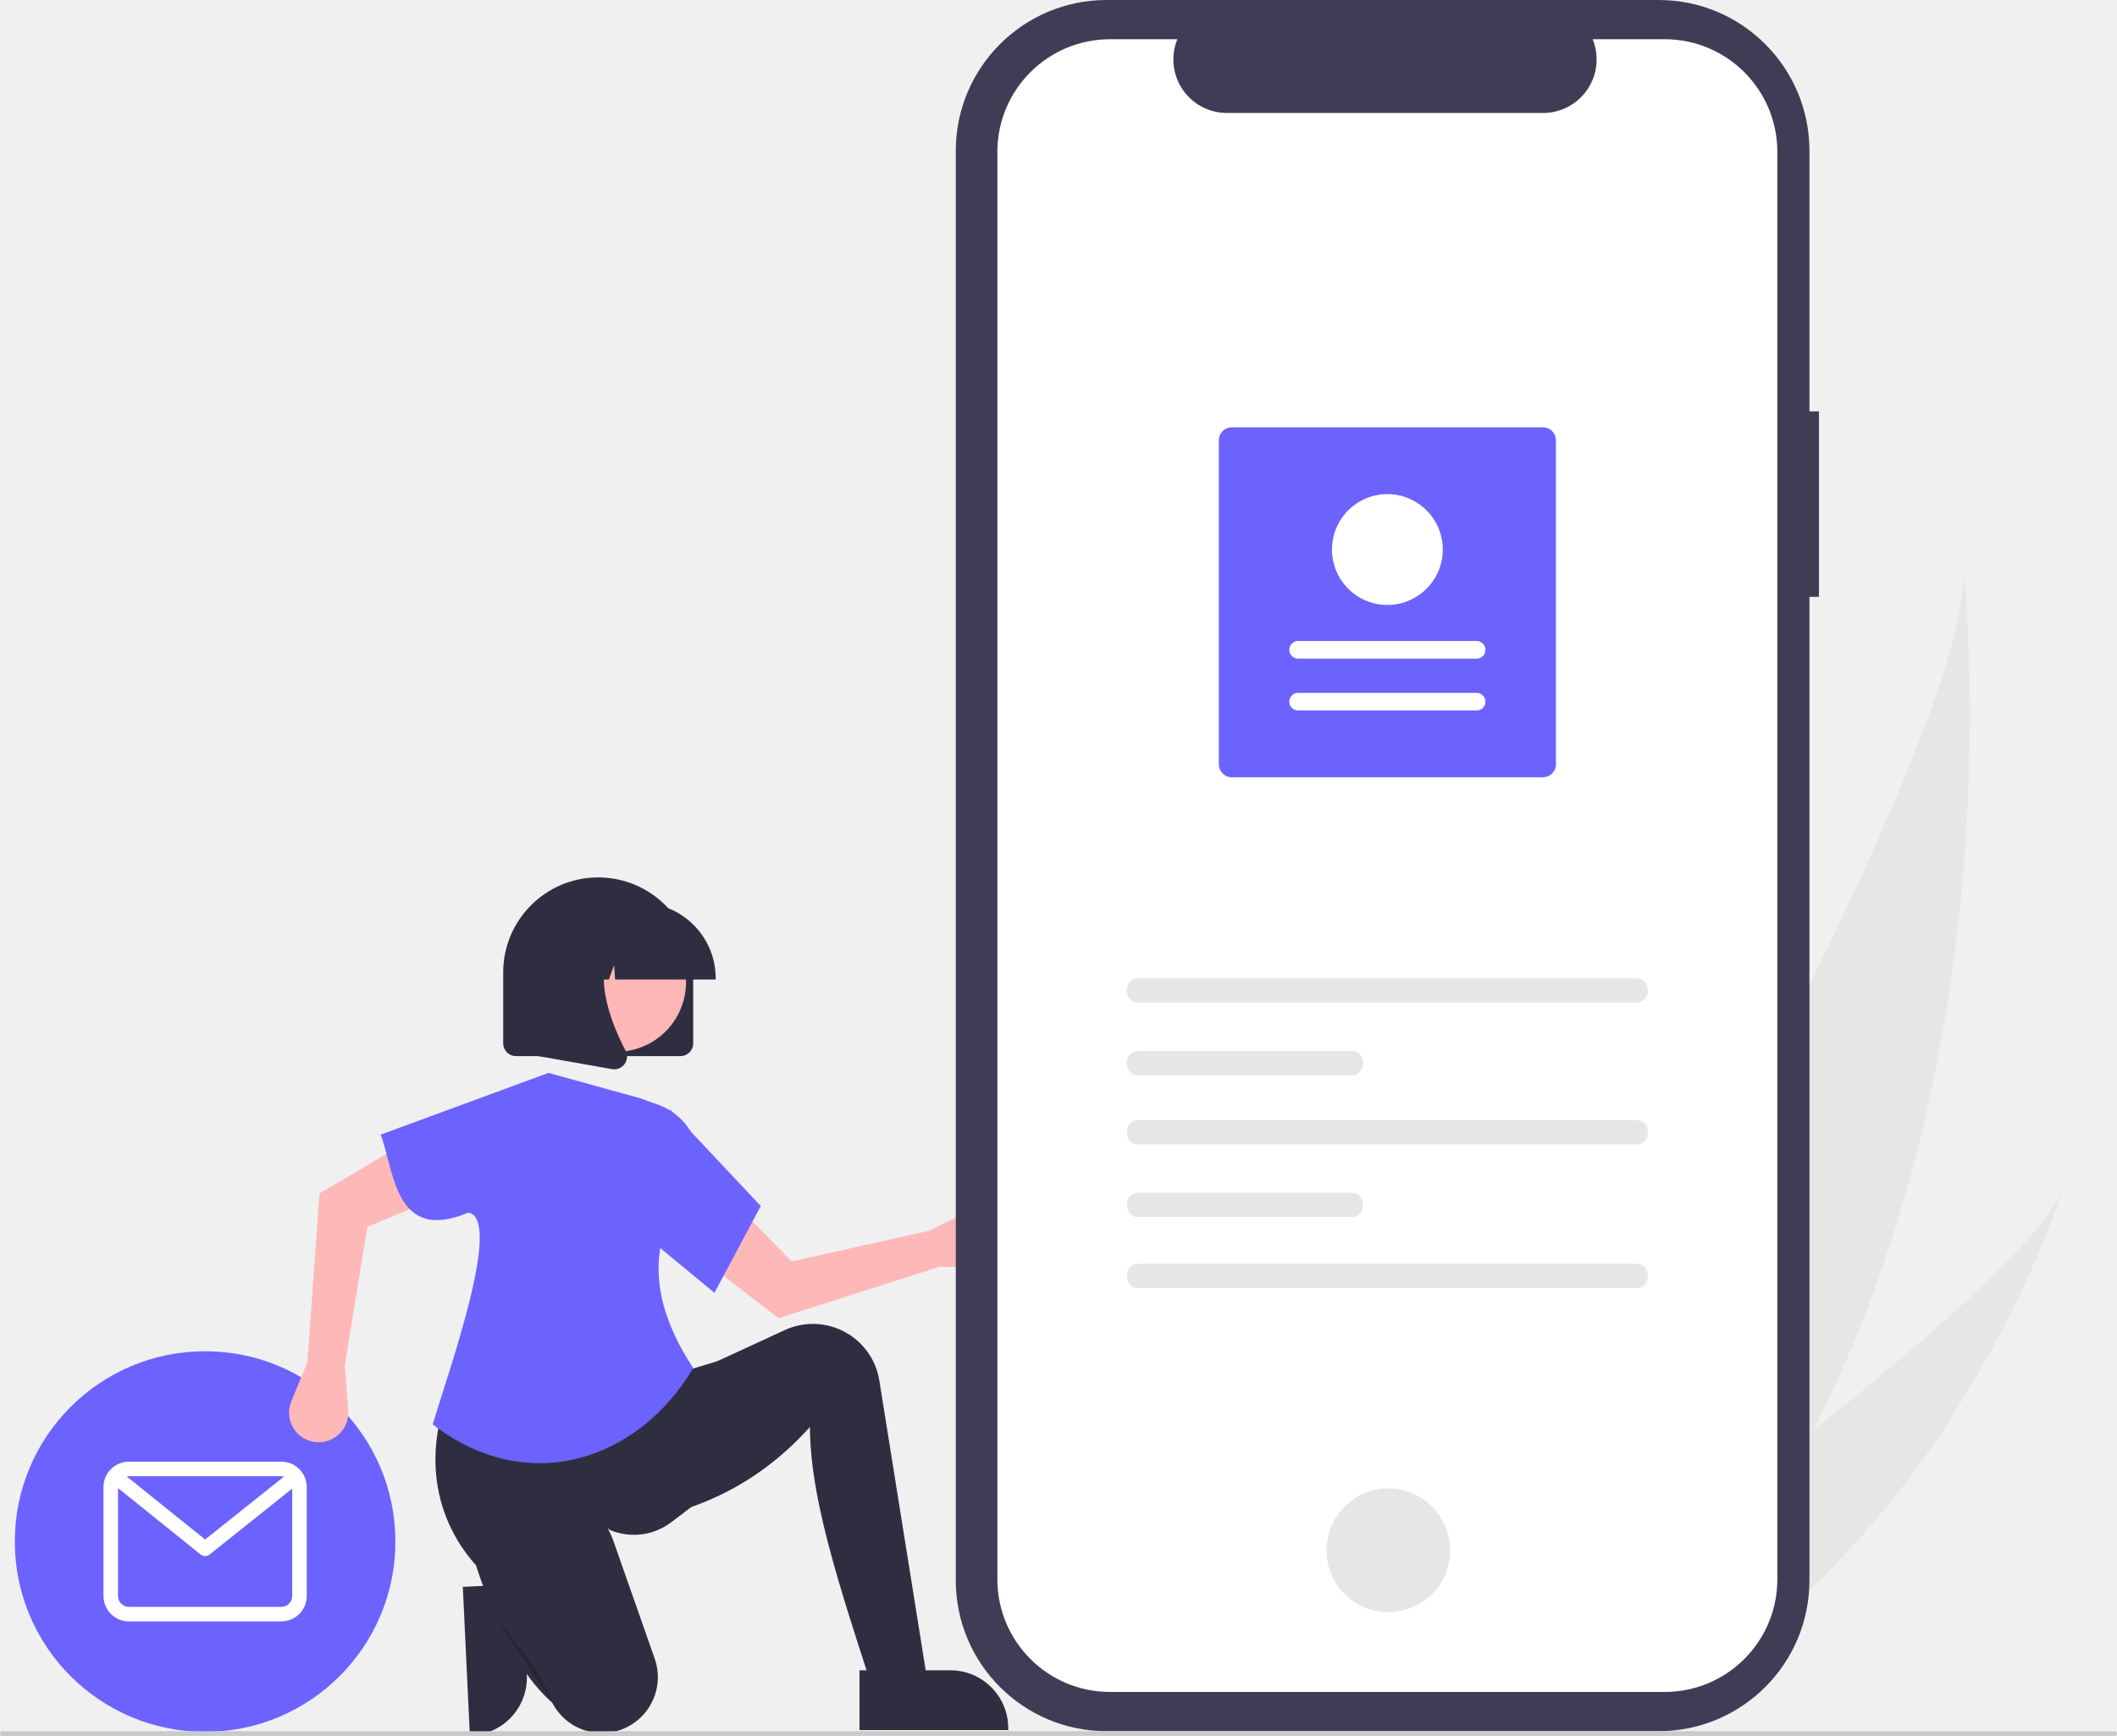
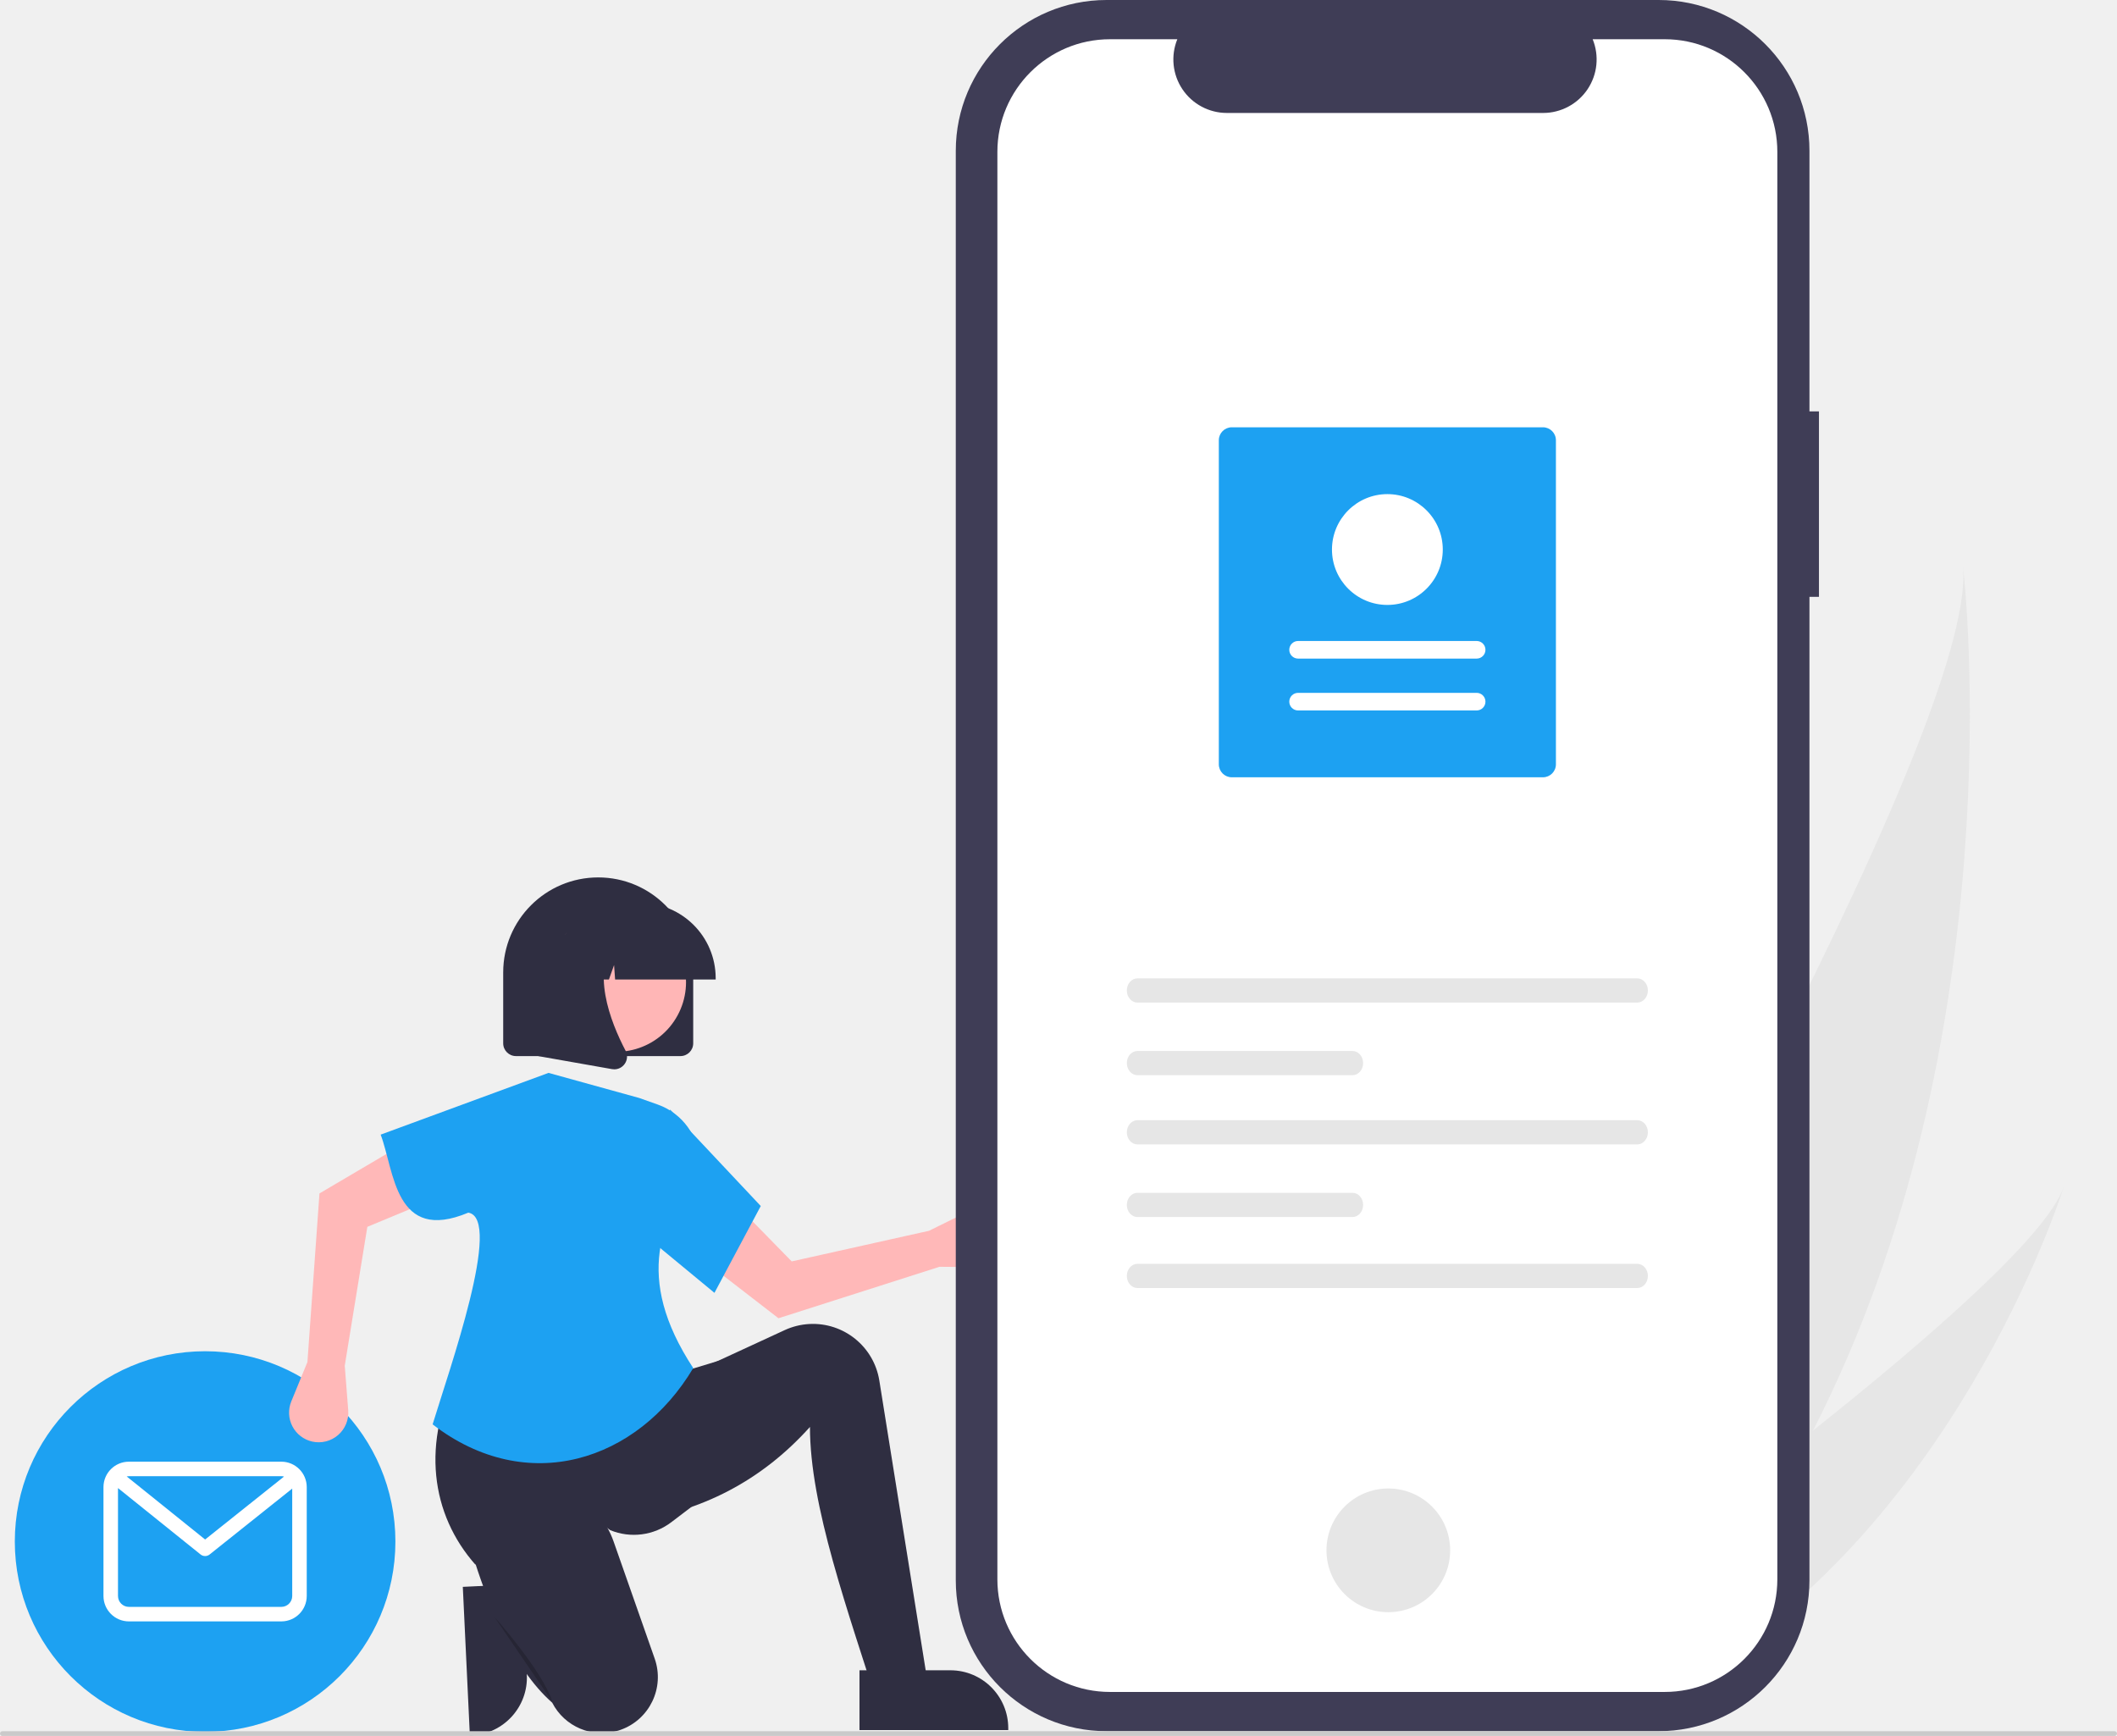
<svg xmlns="http://www.w3.org/2000/svg" id="a51d4639-2054-454d-a26d-938e218c2a6d" data-name="Layer 1" width="890" height="729.787" viewBox="0 0 890 729.787">
  <path d="M374.677,751.016l1.81,38.157 0.0.002a24.345,24.345,0,0,1-23.164,25.469l-.79.037-2.964-62.474Z" transform="translate(-155 -85.10634)" fill="#2f2e41" />
  <path d="M917.171,686.534c-18.173,35.465-41.224,69.764-70.389,100.808-.648.701-1.302,1.384-1.962,2.079l-69.101-32.713c.423-.702.886-1.491,1.385-2.353,29.683-50.787,208.865-360.591,203.203-430.758C980.966,329.384,1002.205,520.765,917.171,686.534Z" transform="translate(-155 -85.10634)" fill="#e6e6e6" />
  <path d="M860.113,793.652c-.967.55-1.959,1.088-2.957,1.608l-51.838-24.541c.725-.514,1.569-1.122,2.539-1.806,15.881-11.403,63.105-45.613,109.314-82.38,49.658-39.511,98.152-81.964,105.354-102.228C1021.062,588.952,975.611,730.202,860.113,793.652Z" transform="translate(-155 -85.10634)" fill="#e6e6e6" />
-   <circle cx="86.23" cy="648.051" r="80" fill="#6c63ff" />
+   <circle cx="86.23" cy="648.051" r="80" fill="#1da1f2" />
  <path d="M273.275,699.586H209.184a10.694,10.694,0,0,0-10.682,10.682v45.779a10.694,10.694,0,0,0,10.682,10.682h64.091A10.694,10.694,0,0,0,283.957,756.046v-45.779A10.694,10.694,0,0,0,273.275,699.586Zm0,6.104a4.559,4.559,0,0,1,1.134.148l-33.172,26.461-32.978-26.515a4.58,4.58,0,0,1,.925-.094Zm0,54.935H209.184a4.583,4.583,0,0,1-4.578-4.578V710.679l34.711,27.909a3.052,3.052,0,0,0,3.815.007l34.72-27.697v45.148A4.583,4.583,0,0,1,273.275,760.624Z" transform="translate(-155 -85.10634)" fill="#fff" />
  <path d="M549.968,617.658l17.9.147a12.454,12.454,0,0,0,12.398-14.43h0a12.454,12.454,0,0,0-17.807-9.191L545.579,602.513l-57.737,12.876-24.735-25.289-14.208,23.401,33.378,25.788Z" transform="translate(-155 -85.10634)" fill="#ffb8b8" />
  <path d="M546.613,802.596l-21.089,4.056c-14.405-45.408-30.013-88.411-30.012-121.67-20.386,22.689-45.667,35.669-75.436,39.746l3.245-50.29,24.334-12.978,37.243-17.189a28.281,28.281,0,0,1,10.365-2.564h0a28.281,28.281,0,0,1,29.412,23.773Z" transform="translate(-155 -85.10634)" fill="#2f2e41" />
  <path d="M445.627,718.644l-8.406,6.388a26.031,26.031,0,0,1-25.662,3.345h0C387.484,710.331,370.38,715.655,354.878,742.894c-18.594-20.985-23.182-51.295-6.587-82.651L440.355,662.27l18.656-5.678Z" transform="translate(-155 -85.10634)" fill="#2f2e41" />
  <path d="M414.967,812.623h0a23.507,23.507,0,0,1-27.82-11.721c-8.274-7.287-15.255-17.721-21.309-30.409a235.353,235.353,0,0,1-11.167-28.683c-4.19-12.94,2.816-27.077,15.855-30.948q.582-.173,1.177-.326c17.406-4.469,35.281,5.571,41.231,22.528l17.301,49.308a23.507,23.507,0,0,1-14.398,29.964Q415.404,812.488,414.967,812.623Z" transform="translate(-155 -85.10634)" fill="#2f2e41" />
  <path d="M362.891,764.878s20.278,22.712,24.334,35.69" transform="translate(-155 -85.10634)" opacity="0.2" style="isolation:isolate" />
  <path d="M284.244,657.693l-6.787,16.564a12.454,12.454,0,0,0,8.791,16.872h0a12.454,12.454,0,0,0,15.149-13.118l-1.462-18.767,9.496-58.388,32.669-13.57-16.448-21.885L289.309,586.811Z" transform="translate(-155 -85.10634)" fill="#ffb8b8" />
-   <path d="M446.438,660.242c-23.306,39.147-69.767,54.306-109.56,23.652,7-23,29.6-86.567,15-89-31,13-31.045-17.523-36.843-32.799l70.569-25.956,38.123,10.545,7.815,2.773a26.42,26.42,0,0,1,17.582,24.537C433.109,597.129,421.254,621.809,446.438,660.242Z" transform="translate(-155 -85.10634)" fill="#6c63ff" />
-   <path d="M455.361,628.608,427.377,605.491l9.328-53.94,38.123,40.557Z" transform="translate(-155 -85.10634)" fill="#6c63ff" />
+   <path d="M446.438,660.242c-23.306,39.147-69.767,54.306-109.56,23.652,7-23,29.6-86.567,15-89-31,13-31.045-17.523-36.843-32.799l70.569-25.956,38.123,10.545,7.815,2.773a26.42,26.42,0,0,1,17.582,24.537C433.109,597.129,421.254,621.809,446.438,660.242Z" transform="translate(-155 -85.10634)" fill="#1da1f2" />
+   <path d="M455.361,628.608,427.377,605.491l9.328-53.94,38.123,40.557Z" transform="translate(-155 -85.10634)" fill="#1da1f2" />
  <path id="bc7f4772-a479-43ba-84b6-0038831d0625" data-name="b82a9922-ead1-40af-af3b-f133b244cde7" d="M919.705,258.051h-4v-109.545a63.4,63.4,0,0,0-63.4-63.4h-232.087a63.4,63.4,0,0,0-63.4,63.4v600.974a63.4,63.4,0,0,0,63.4,63.4H852.303a63.4,63.4,0,0,0,63.4-63.4V336.027h4Z" transform="translate(-155 -85.10634)" fill="#3f3d56" />
  <path id="e7549b14-e146-4c1f-8b4f-7638ef62aaf0" data-name="b2a7827b-2d2c-407d-93be-35e4c67116bc" d="M854.862,101.599h-30.295a22.495,22.495,0,0,1-20.828,30.994h-132.959a22.495,22.495,0,0,1-20.827-30.991h-28.3a47.348,47.348,0,0,0-47.348,47.348v600.089a47.348,47.348,0,0,0,47.348,47.348H854.854a47.348,47.348,0,0,0,47.348-47.348v-0h0V148.947a47.348,47.348,0,0,0-47.348-47.348h.009Z" transform="translate(-155 -85.10634)" fill="#fff" />
  <circle id="f4a12a6a-3235-4aa9-87a4-fdfa38e5097e" data-name="e6b07811-3d0f-4972-ba4c-46b0c6566e33" cx="583.658" cy="651.746" r="26" fill="#e6e6e6" />
  <path d="M633.182,496.405c-2.458,0-4.458,2.283-4.458,5.088s2,5.088,4.458,5.088H843.325c2.458,0,4.458-2.283,4.458-5.088s-2-5.088-4.458-5.088Z" transform="translate(-155 -85.10634)" fill="#e6e6e6" />
  <path d="M633.182,616.405c-2.458,0-4.458,2.283-4.458,5.088s2,5.088,4.458,5.088H843.325c2.458,0,4.458-2.283,4.458-5.088s-2-5.088-4.458-5.088Z" transform="translate(-155 -85.10634)" fill="#e6e6e6" />
  <path d="M633.182,526.932c-2.458,0-4.458,2.283-4.458,5.088s2,5.088,4.458,5.088h90.425c2.458,0,4.458-2.283,4.458-5.088s-2-5.088-4.458-5.088Z" transform="translate(-155 -85.10634)" fill="#e6e6e6" />
  <path d="M633.182,556.03c-2.458,0-4.458,2.283-4.458,5.088s2,5.088,4.458,5.088H843.325c2.458,0,4.458-2.283,4.458-5.088s-2-5.088-4.458-5.088Z" transform="translate(-155 -85.10634)" fill="#e6e6e6" />
  <path d="M633.182,586.558c-2.458,0-4.458,2.283-4.458,5.088s2,5.088,4.458,5.088h90.425c2.458,0,4.458-2.283,4.458-5.088s-2-5.088-4.458-5.088Z" transform="translate(-155 -85.10634)" fill="#e6e6e6" />
-   <path d="M672.853,264.733H803.667a5.457,5.457,0,0,1,5.451,5.451V406.421a5.457,5.457,0,0,1-5.451,5.451H672.853a5.457,5.457,0,0,1-5.451-5.451V270.184A5.457,5.457,0,0,1,672.853,264.733Z" transform="translate(-155 -85.10634)" fill="#6c63ff" />
+   <path d="M672.853,264.733H803.667a5.457,5.457,0,0,1,5.451,5.451V406.421a5.457,5.457,0,0,1-5.451,5.451H672.853a5.457,5.457,0,0,1-5.451-5.451V270.184A5.457,5.457,0,0,1,672.853,264.733Z" transform="translate(-155 -85.10634)" fill="#1da1f2" />
  <path d="M775.793,383.777a3.7,3.7,0,1,0,.004-7.401H700.727a3.7,3.7,0,1,0-.004,7.401H775.793Z" transform="translate(-155 -85.10634)" fill="#fff" />
  <path d="M775.793,361.975a3.7,3.7,0,0,0,0-7.401H700.727a3.7,3.7,0,1,0-.004,7.401H775.793Z" transform="translate(-155 -85.10634)" fill="#fff" />
  <path d="M738.26,292.828a23.293,23.293,0,1,1-23.293,23.293v0A23.319,23.319,0,0,1,738.26,292.828Z" transform="translate(-155 -85.10634)" fill="#fff" />
  <path d="M441.064,529.077H371.914a5.371,5.371,0,0,1-5.365-5.365V493.906a39.94,39.94,0,1,1,79.88,0v29.806A5.371,5.371,0,0,1,441.064,529.077Z" transform="translate(-155 -85.10634)" fill="#2f2e41" />
  <circle cx="414.124" cy="497.999" r="29.283" transform="translate(-376.4859 537.3971) rotate(-61.33682)" fill="#ffb6b6" />
  <path d="M455.878,496.886H413.595l-.434-6.071-2.168,6.071h-6.511l-.859-12.032-4.297,12.032h-12.598V496.29a31.63,31.63,0,0,1,31.594-31.594h5.961A31.63,31.63,0,0,1,455.878,496.29Z" transform="translate(-155 -85.10634)" fill="#2f2e41" />
  <path d="M413.248,534.64a5.481,5.481,0,0,1-.949-.084l-30.962-5.463V477.923h34.083l-.844.984c-11.74,13.692-2.895,35.894,3.422,47.91a5.286,5.286,0,0,1-.42,5.612A5.344,5.344,0,0,1,413.248,534.64Z" transform="translate(-155 -85.10634)" fill="#2f2e41" />
  <path d="M516.333,787.282l38.2-.002h.002A24.345,24.345,0,0,1,578.878,811.624v.791l-62.544.002Z" transform="translate(-155 -85.10634)" fill="#2f2e41" />
  <path d="M1044,814.894H156a1,1,0,0,1,0-2h888a1,1,0,0,1,0,2Z" transform="translate(-155 -85.10634)" fill="#cacaca" />
</svg>
